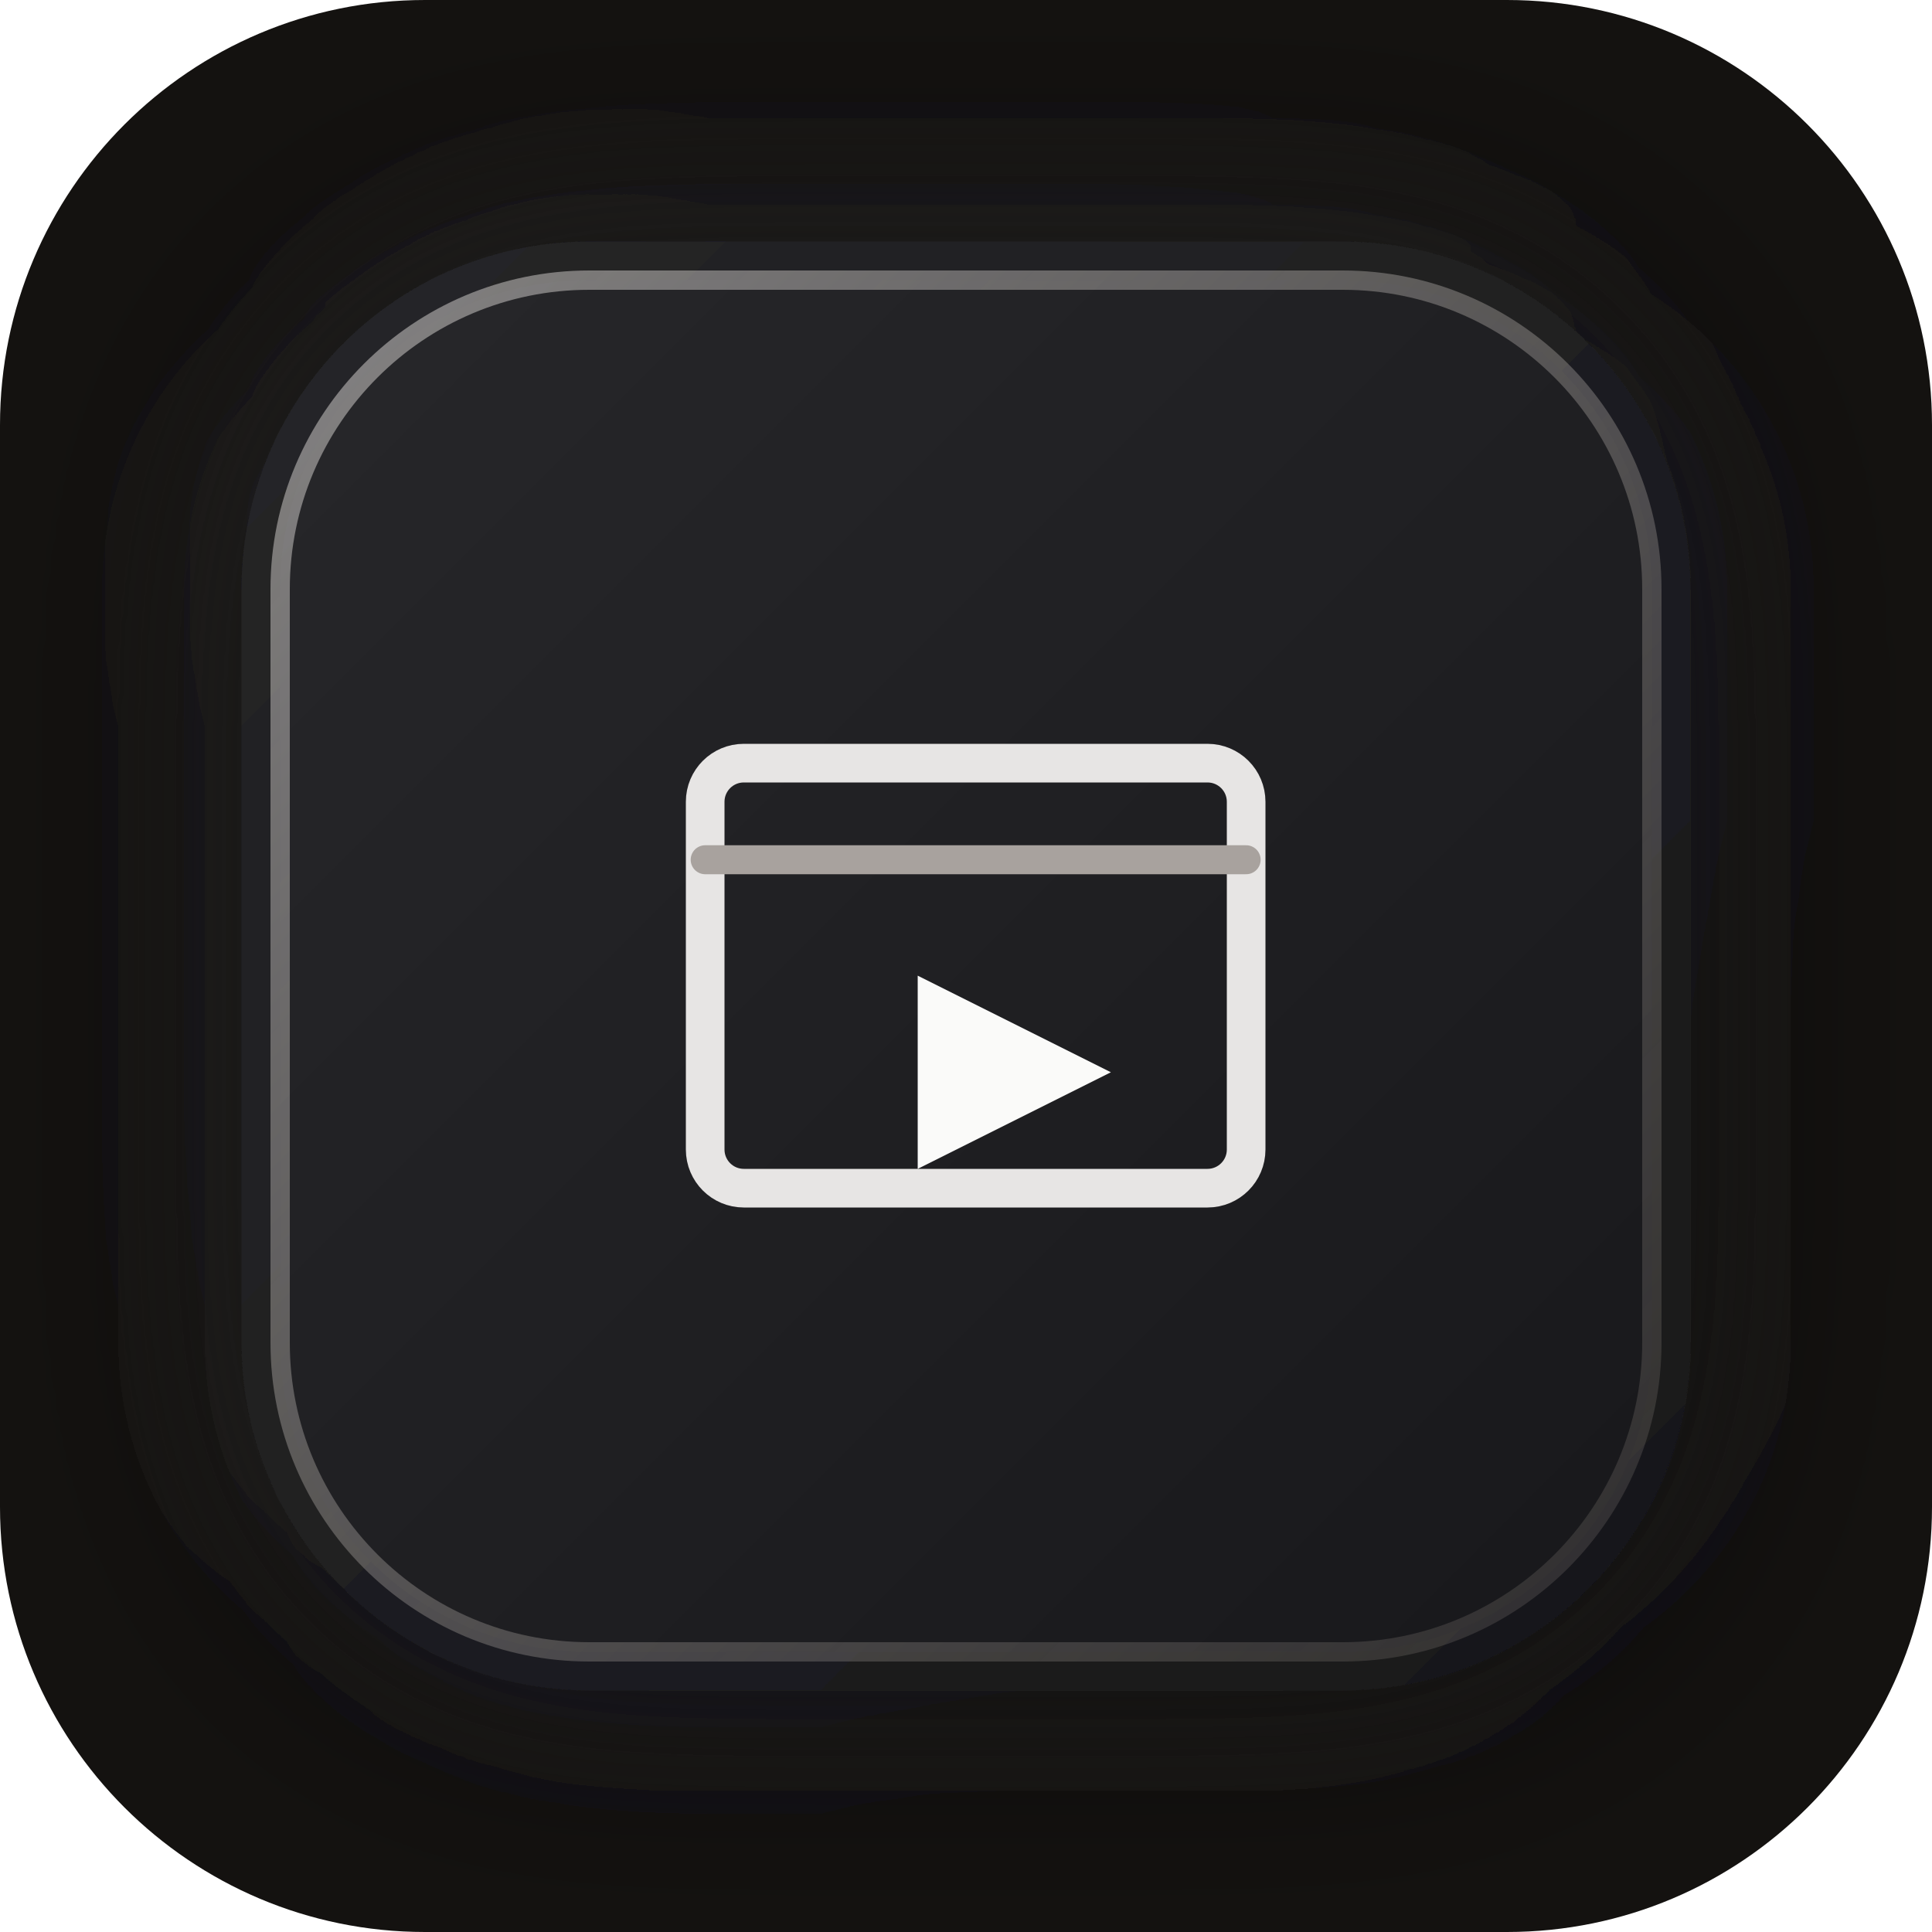
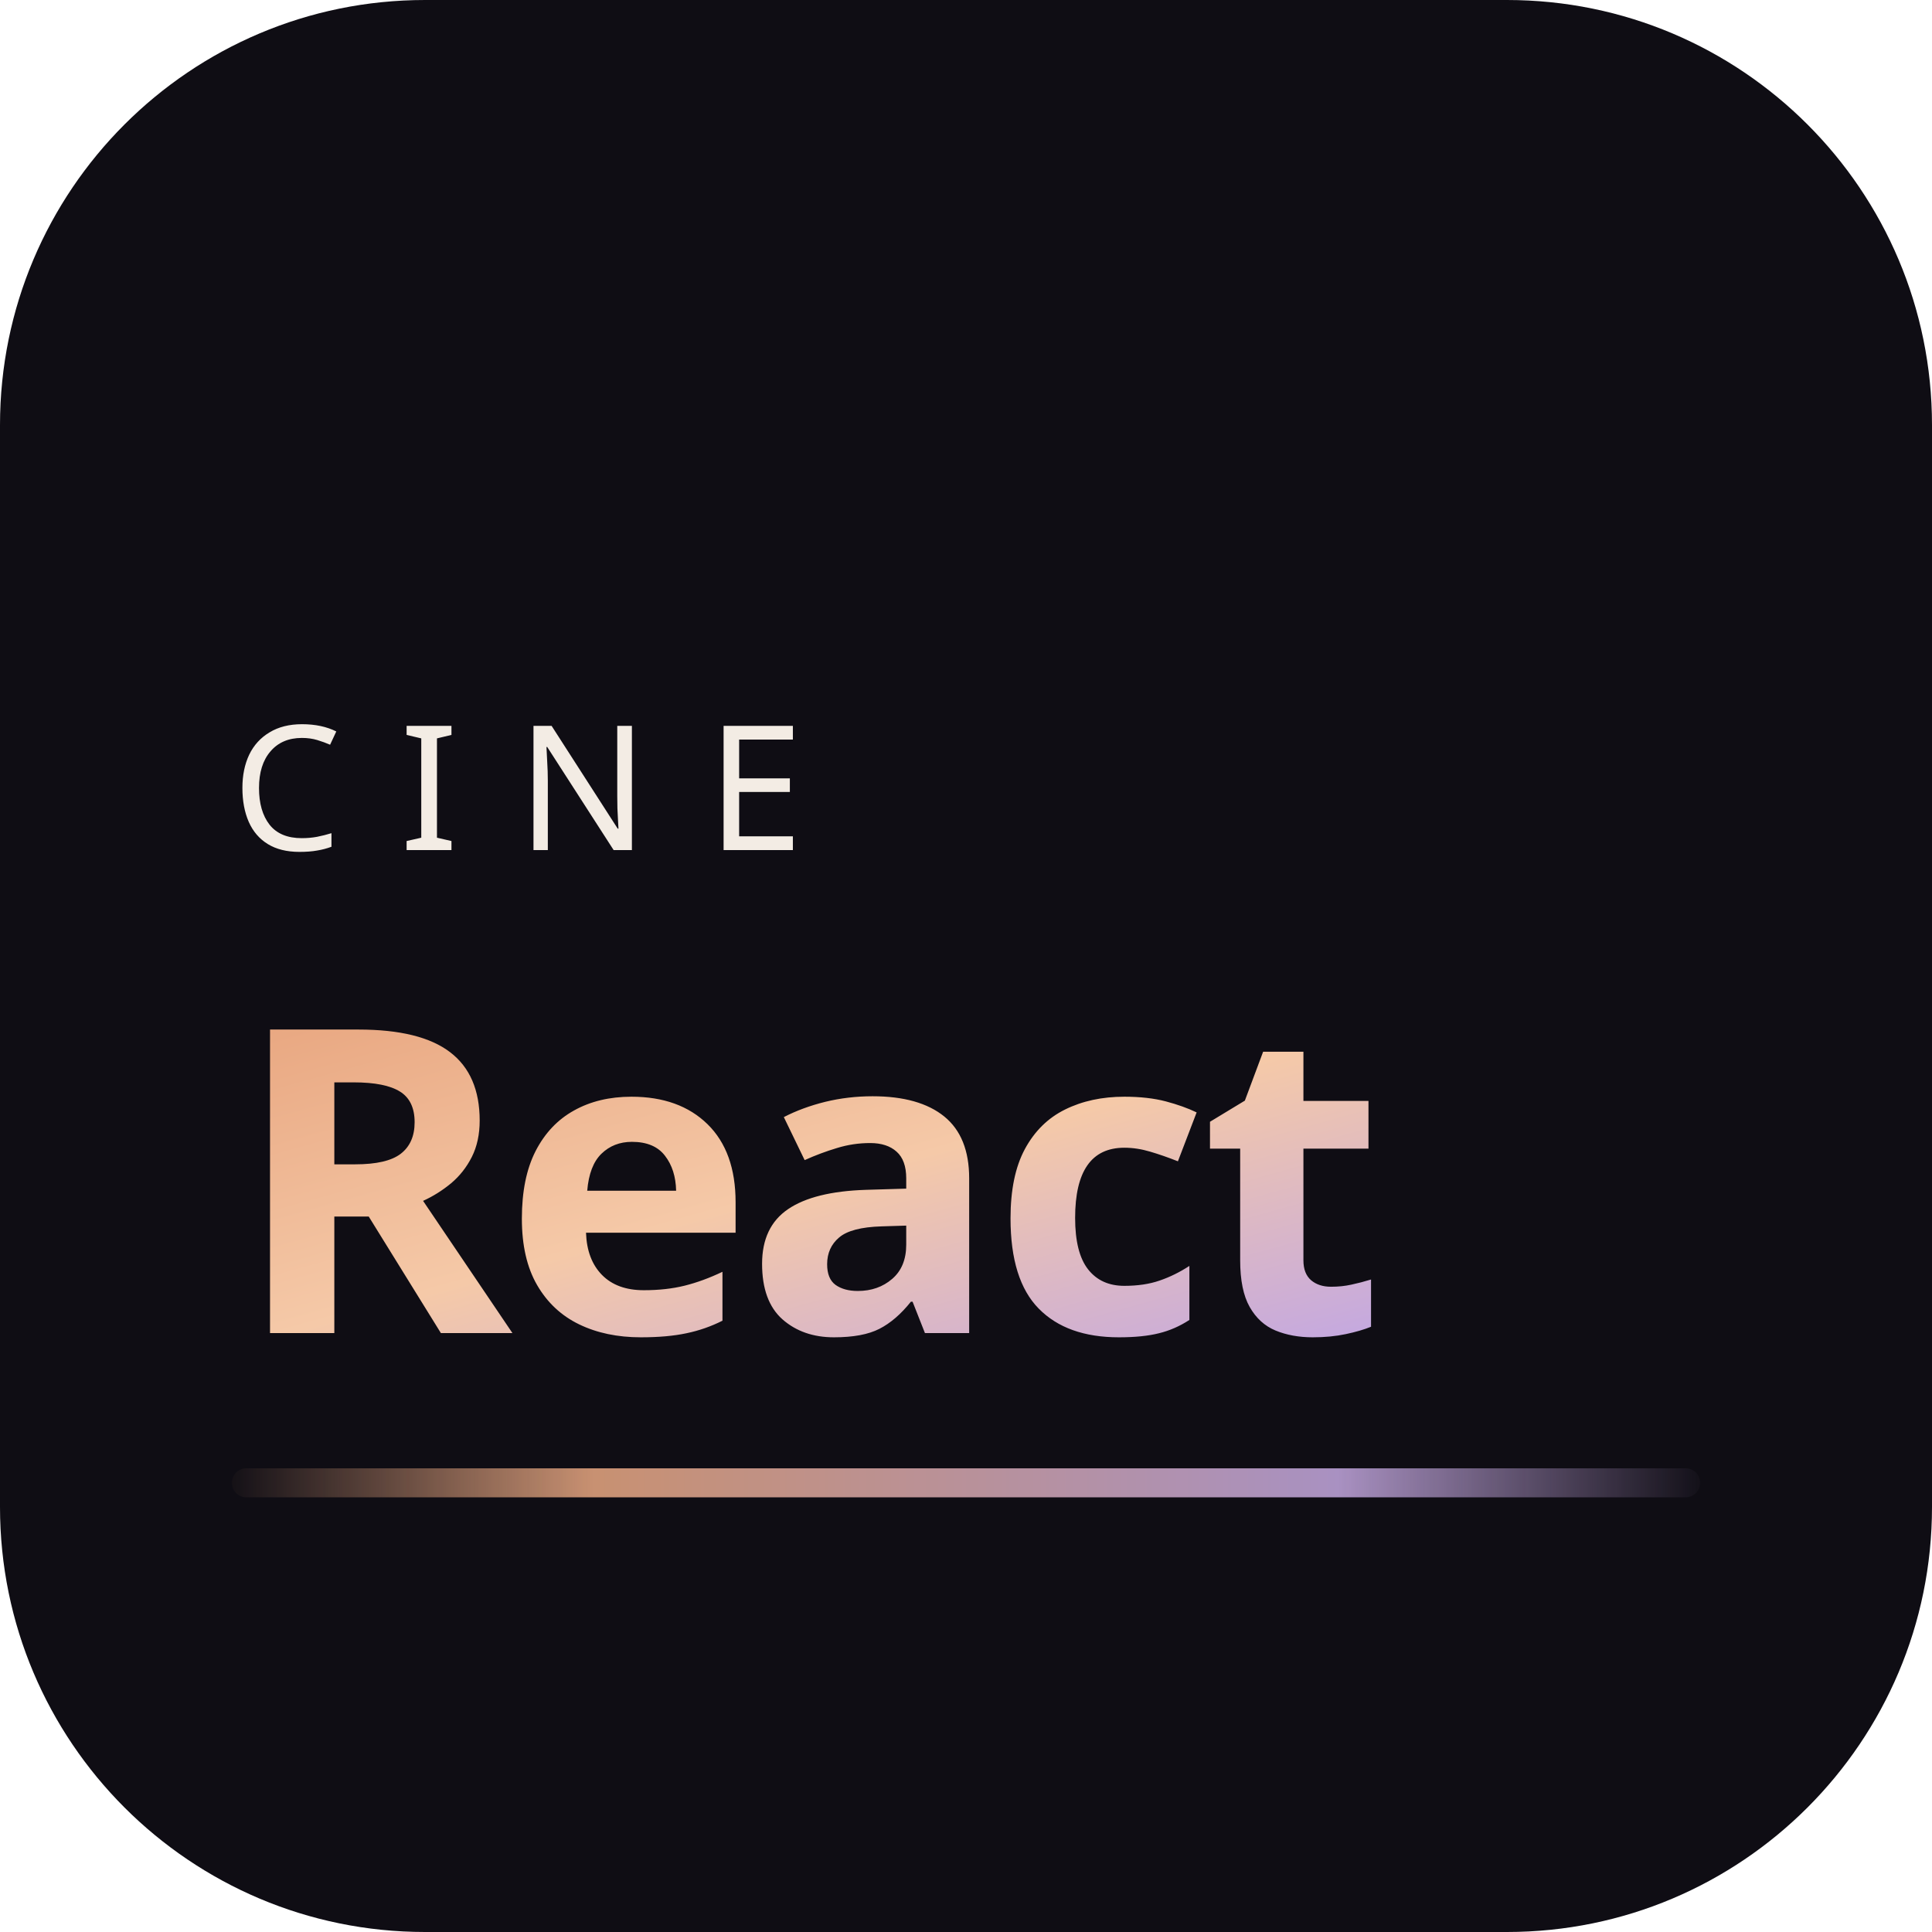
<svg xmlns="http://www.w3.org/2000/svg" viewBox="0 0 200 200" width="512" height="512">
  <defs>
-     <linearGradient id="badgeBg" x1="0%" y1="0%" x2="100%" y2="100%">
-       <stop offset="0%" stop-color="#27272a" />
-       <stop offset="100%" stop-color="#18181b" />
+     <linearGradient id="reactGrad" x1="0%" y1="0%" x2="100%" y2="100%">
+       <stop offset="0%" stop-color="#e9a882" />
+       <stop offset="50%" stop-color="#f5c9a8" />
+       <stop offset="100%" stop-color="#c4a8e0" />
    </linearGradient>
-     <linearGradient id="badgeRing" x1="0%" y1="0%" x2="100%" y2="100%">
-       <stop offset="0%" stop-color="#d6d3d1" stop-opacity="0.55" />
-       <stop offset="100%" stop-color="#78716c" stop-opacity="0.25" />
+     <linearGradient id="ruleGrad" x1="0%" y1="0%" x2="100%" y2="0%">
+       <stop offset="0%" stop-color="#e9a882" stop-opacity="0" />
+       <stop offset="25%" stop-color="#e9a882" />
+       <stop offset="75%" stop-color="#c4a8e0" />
+       <stop offset="100%" stop-color="#c4a8e0" stop-opacity="0" />
    </linearGradient>
-     <filter id="glow" x="-20%" y="-20%" width="140%" height="140%">
-       <feGaussianBlur stdDeviation="12" result="blur" />
-       <feComposite in="SourceGraphic" in2="blur" operator="over" />
-     </filter>
  </defs>
-   <rect width="200" height="200" rx="44" fill="#141210" />
-   <g transform="translate(25, 25)">
-     <rect x="0" y="0" width="150" height="150" rx="36" fill="url(#badgeBg)" filter="url(#glow)" opacity="0.9" />
-     <rect x="4" y="4" width="142" height="142" rx="32" fill="url(#badgeBg)" stroke="url(#badgeRing)" stroke-width="2" />
-     <g transform="translate(38, 38)">
-       <rect x="10" y="16" width="56" height="44" rx="4" fill="none" stroke="#e7e5e4" stroke-width="4" stroke-linejoin="round" />
-       <line x1="10" y1="26" x2="66" y2="26" stroke="#a8a29e" stroke-width="3" stroke-linecap="round" />
-       <polygon points="32,38 52,48 32,58" fill="#fafaf9" />
-     </g>
-   </g>
+   <rect width="200" height="200" rx="44" fill="#0f0d14" />
+   <text x="24" y="88" font-family="'Syne', sans-serif" font-weight="300" font-size="18" fill="#f3ece4" letter-spacing="6">CINE</text>
+   <text x="24" y="138" font-family="'Syne', sans-serif" font-weight="800" font-size="44" fill="url(#reactGrad)" letter-spacing="-1">React</text>
+   <rect x="24" y="152" width="152" height="3" rx="1.5" fill="url(#ruleGrad)" opacity="0.85" />
</svg>
